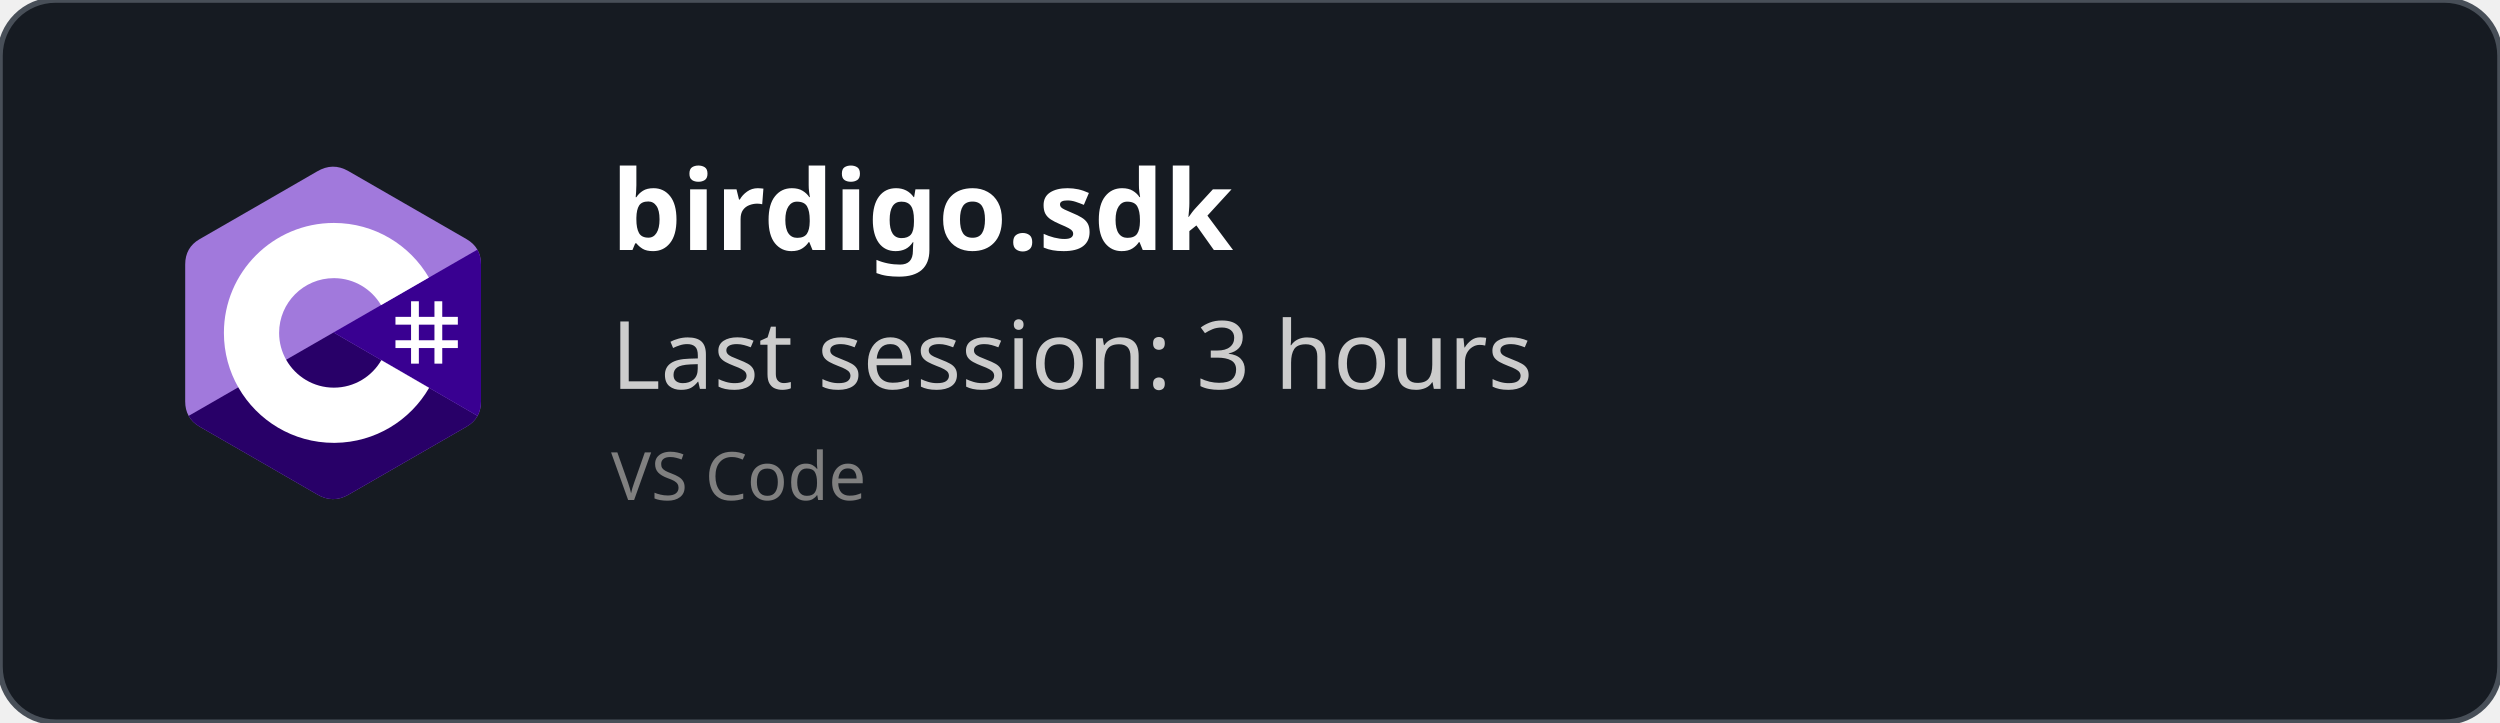
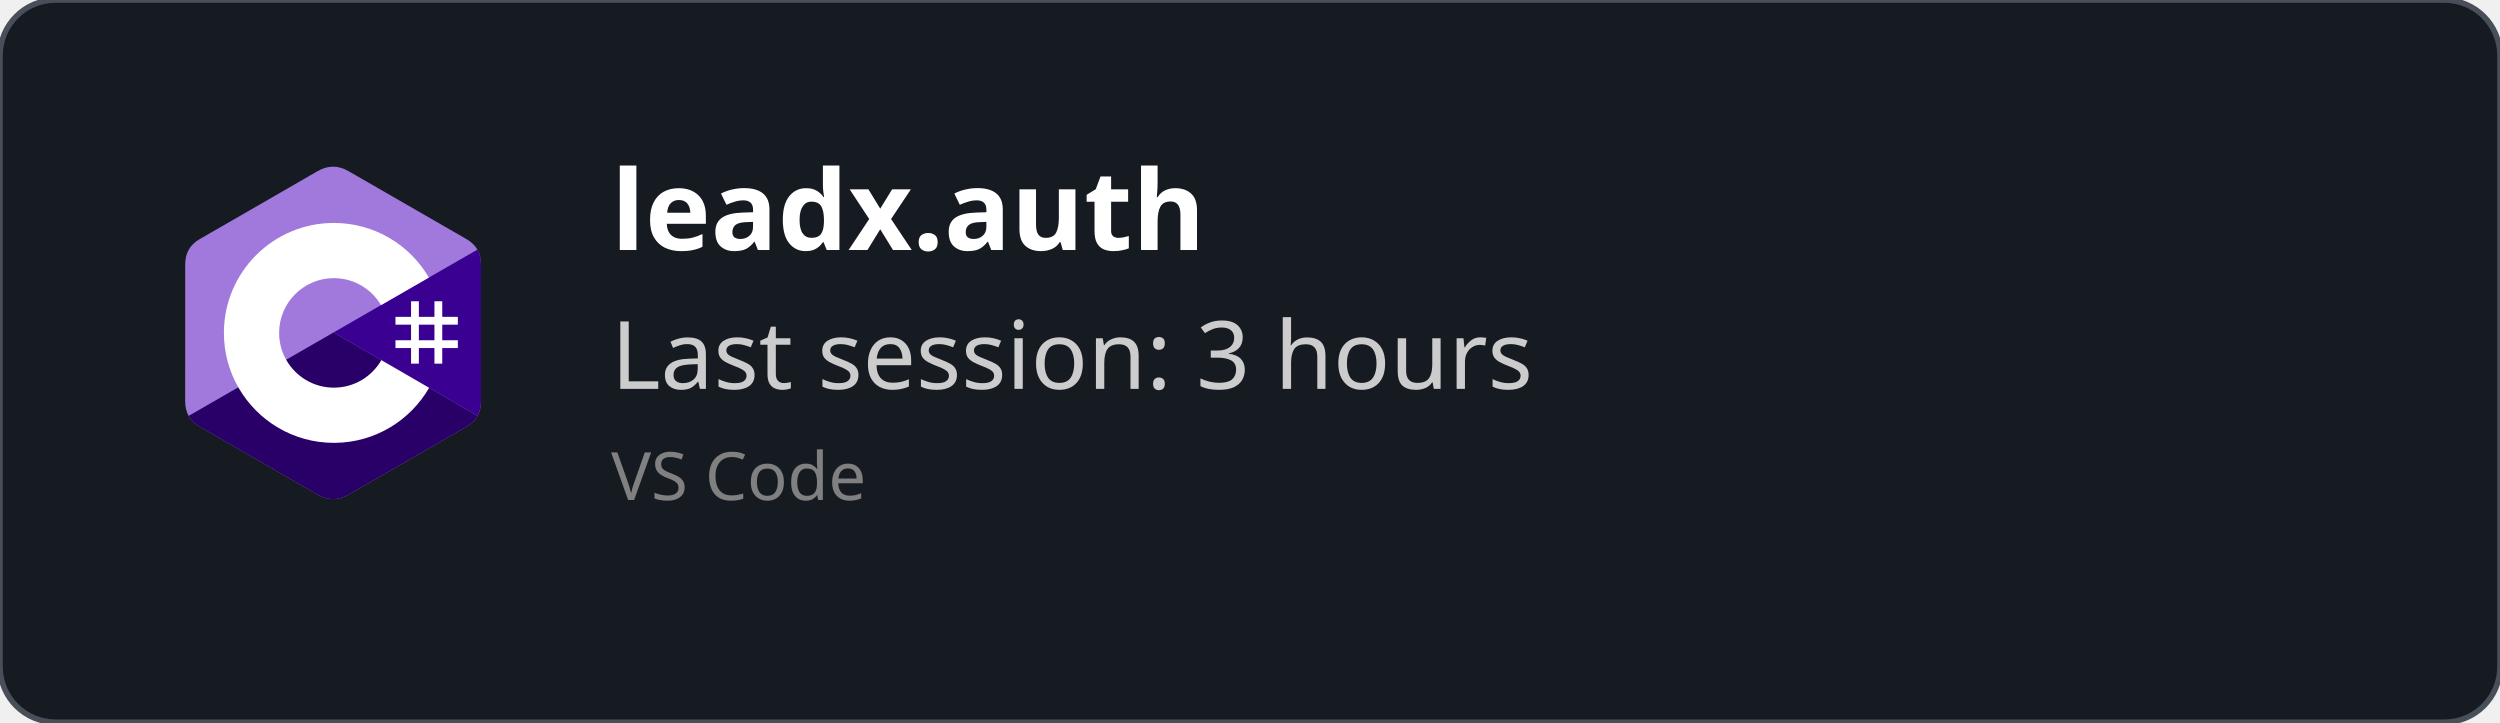
<svg xmlns="http://www.w3.org/2000/svg" width="450" height="130" viewBox="0 0 450 130" fill="none" role="img">
  <style>
    *{
        font-family: 'Segoe UI', Ubuntu, monospace
    }
    </style>
  <defs>
    <clipPath id="horizontalClip" x="20" y="20" width="500" height="200">
      <rect x="90" y="20" width="300" height="50" />
    </clipPath>
  </defs>
  <rect width="450" height="130" fill="rgba(22,27,34)" stroke="#484f58" stroke-width="1" fill-opacity="1" stroke-opacity="1" x="0" y="0" rx="10px" ry="10px">
    </rect>
  <svg width="60" height="60" x="30" y="30" viewBox="0 0 256 288" version="1.1" preserveAspectRatio="xMidYMid">
    <g>
      <path d="M255.569,84.452 C255.567,79.622 254.534,75.354 252.445,71.691 C250.393,68.089 247.32,65.07 243.198,62.683 C209.173,43.064 175.115,23.505 141.101,3.866 C131.931,-1.428 123.04,-1.235 113.938,4.135 C100.395,12.122 32.59,50.969 12.385,62.672 C4.064,67.489 0.015,74.861 0.013,84.443 C0,123.898 0.013,163.352 0,202.808 C0,207.532 0.991,211.717 2.988,215.325 C5.041,219.036 8.157,222.138 12.374,224.579 C32.58,236.282 100.394,275.126 113.934,283.115 C123.04,288.488 131.931,288.68 141.104,283.384 C175.119,263.744 209.179,244.186 243.209,224.567 C247.426,222.127 250.542,219.023 252.595,215.315 C254.589,211.707 255.582,207.522 255.582,202.797 C255.582,202.797 255.582,123.908 255.569,84.452" fill="#A179DC" fill-rule="nonzero" />
      <path d="M128.182,143.241 L2.988,215.325 C5.041,219.036 8.157,222.138 12.374,224.579 C32.58,236.282 100.394,275.126 113.934,283.115 C123.04,288.488 131.931,288.68 141.104,283.384 C175.119,263.744 209.179,244.186 243.209,224.567 C247.426,222.127 250.542,219.023 252.595,215.315 L128.182,143.241" fill="#280068" fill-rule="nonzero" />
      <path d="M255.569,84.452 C255.567,79.622 254.534,75.354 252.445,71.691 L128.182,143.241 L252.595,215.315 C254.589,211.707 255.58,207.522 255.582,202.797 C255.582,202.797 255.582,123.908 255.569,84.452" fill="#390091" fill-rule="nonzero" />
      <path d="M201.892,116.294 L201.892,129.768 L215.366,129.768 L215.366,116.294 L222.103,116.294 L222.103,129.768 L235.577,129.768 L235.577,136.505 L222.103,136.505 L222.103,149.978 L235.577,149.978 L235.577,156.715 L222.103,156.715 L222.103,170.189 L215.366,170.189 L215.366,156.715 L201.892,156.715 L201.892,170.189 L195.155,170.189 L195.155,156.715 L181.682,156.715 L181.682,149.978 L195.155,149.978 L195.155,136.505 L181.682,136.505 L181.682,129.768 L195.155,129.768 L195.155,116.294 L201.892,116.294 Z M215.366,136.505 L201.892,136.505 L201.892,149.978 L215.366,149.978 L215.366,136.505 Z" fill="#FFFFFF" />
      <path d="M128.457,48.626 C163.601,48.626 194.284,67.712 210.719,96.082 L210.558,95.809 L169.21,119.617 C161.063,105.824 146.128,96.515 128.996,96.323 L128.457,96.32 C102.331,96.32 81.151,117.5 81.151,143.625 C81.151,152.169 83.428,160.178 87.39,167.095 C95.544,181.33 110.873,190.931 128.457,190.931 C146.15,190.931 161.566,181.208 169.678,166.821 L169.481,167.166 L210.768,191.084 C194.513,219.213 164.25,238.241 129.515,238.62 L128.457,238.626 C93.202,238.626 62.432,219.422 46.038,190.902 C38.035,176.979 33.456,160.838 33.456,143.625 C33.456,91.159 75.988,48.626 128.457,48.626 Z" fill="#FFFFFF" fill-rule="nonzero" />
    </g>
  </svg>
  <text x="110" y="45" font-size="20" clip-path="url(#horizontalClip)" font-weight="bold" font-family="Ubuntu" fill="white">
-     birdigo.sdk
+     leadx.auth
    </text>
  <text x="110" y="70" font-size="17px" font-family="Ubuntu" fill="#ccc">
    Last session: 3 hours
    </text>
  <text x="110" y="90" font-size="12px" font-family="Ubuntu" fill="grey">
    VS Code
    </text>
</svg>
